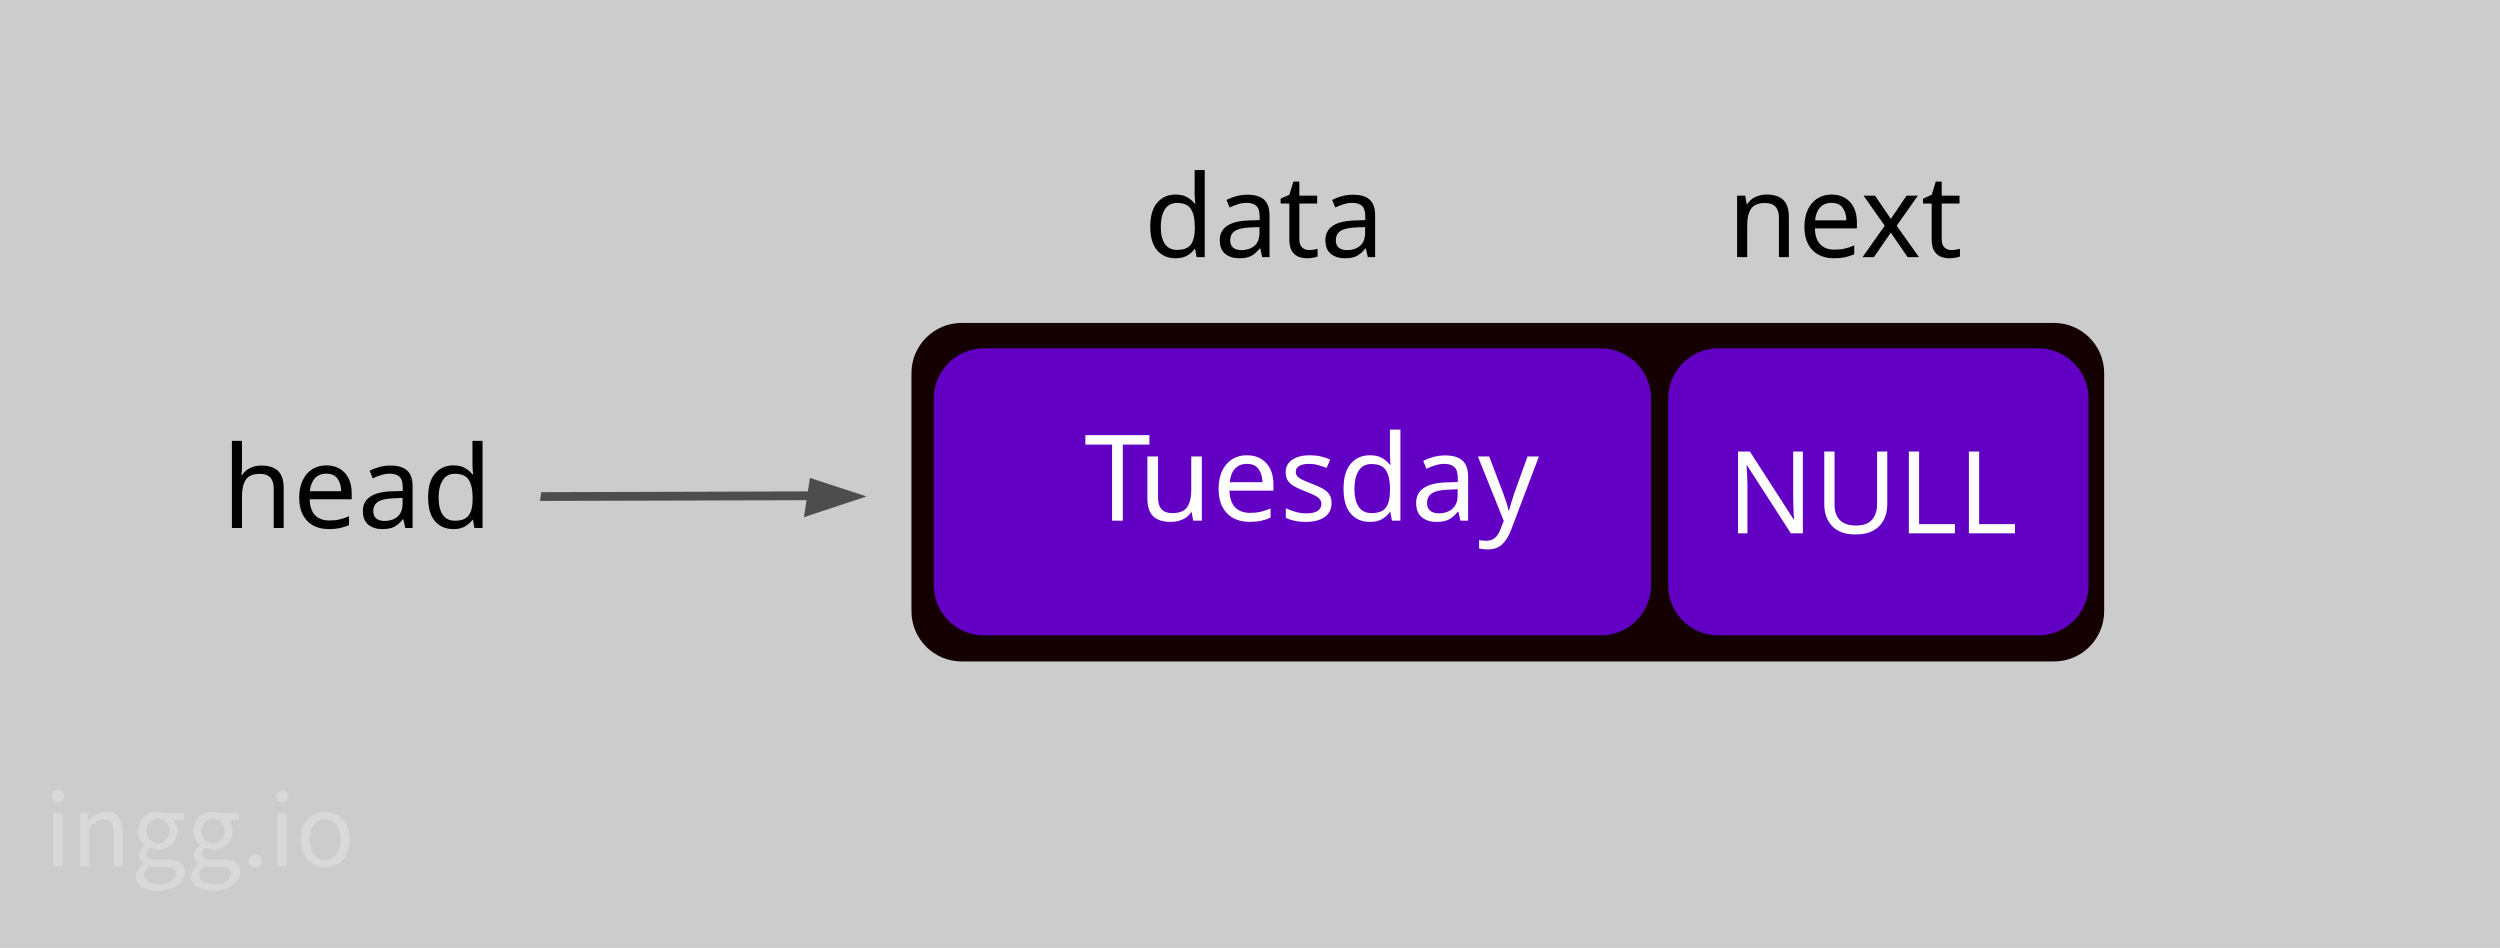
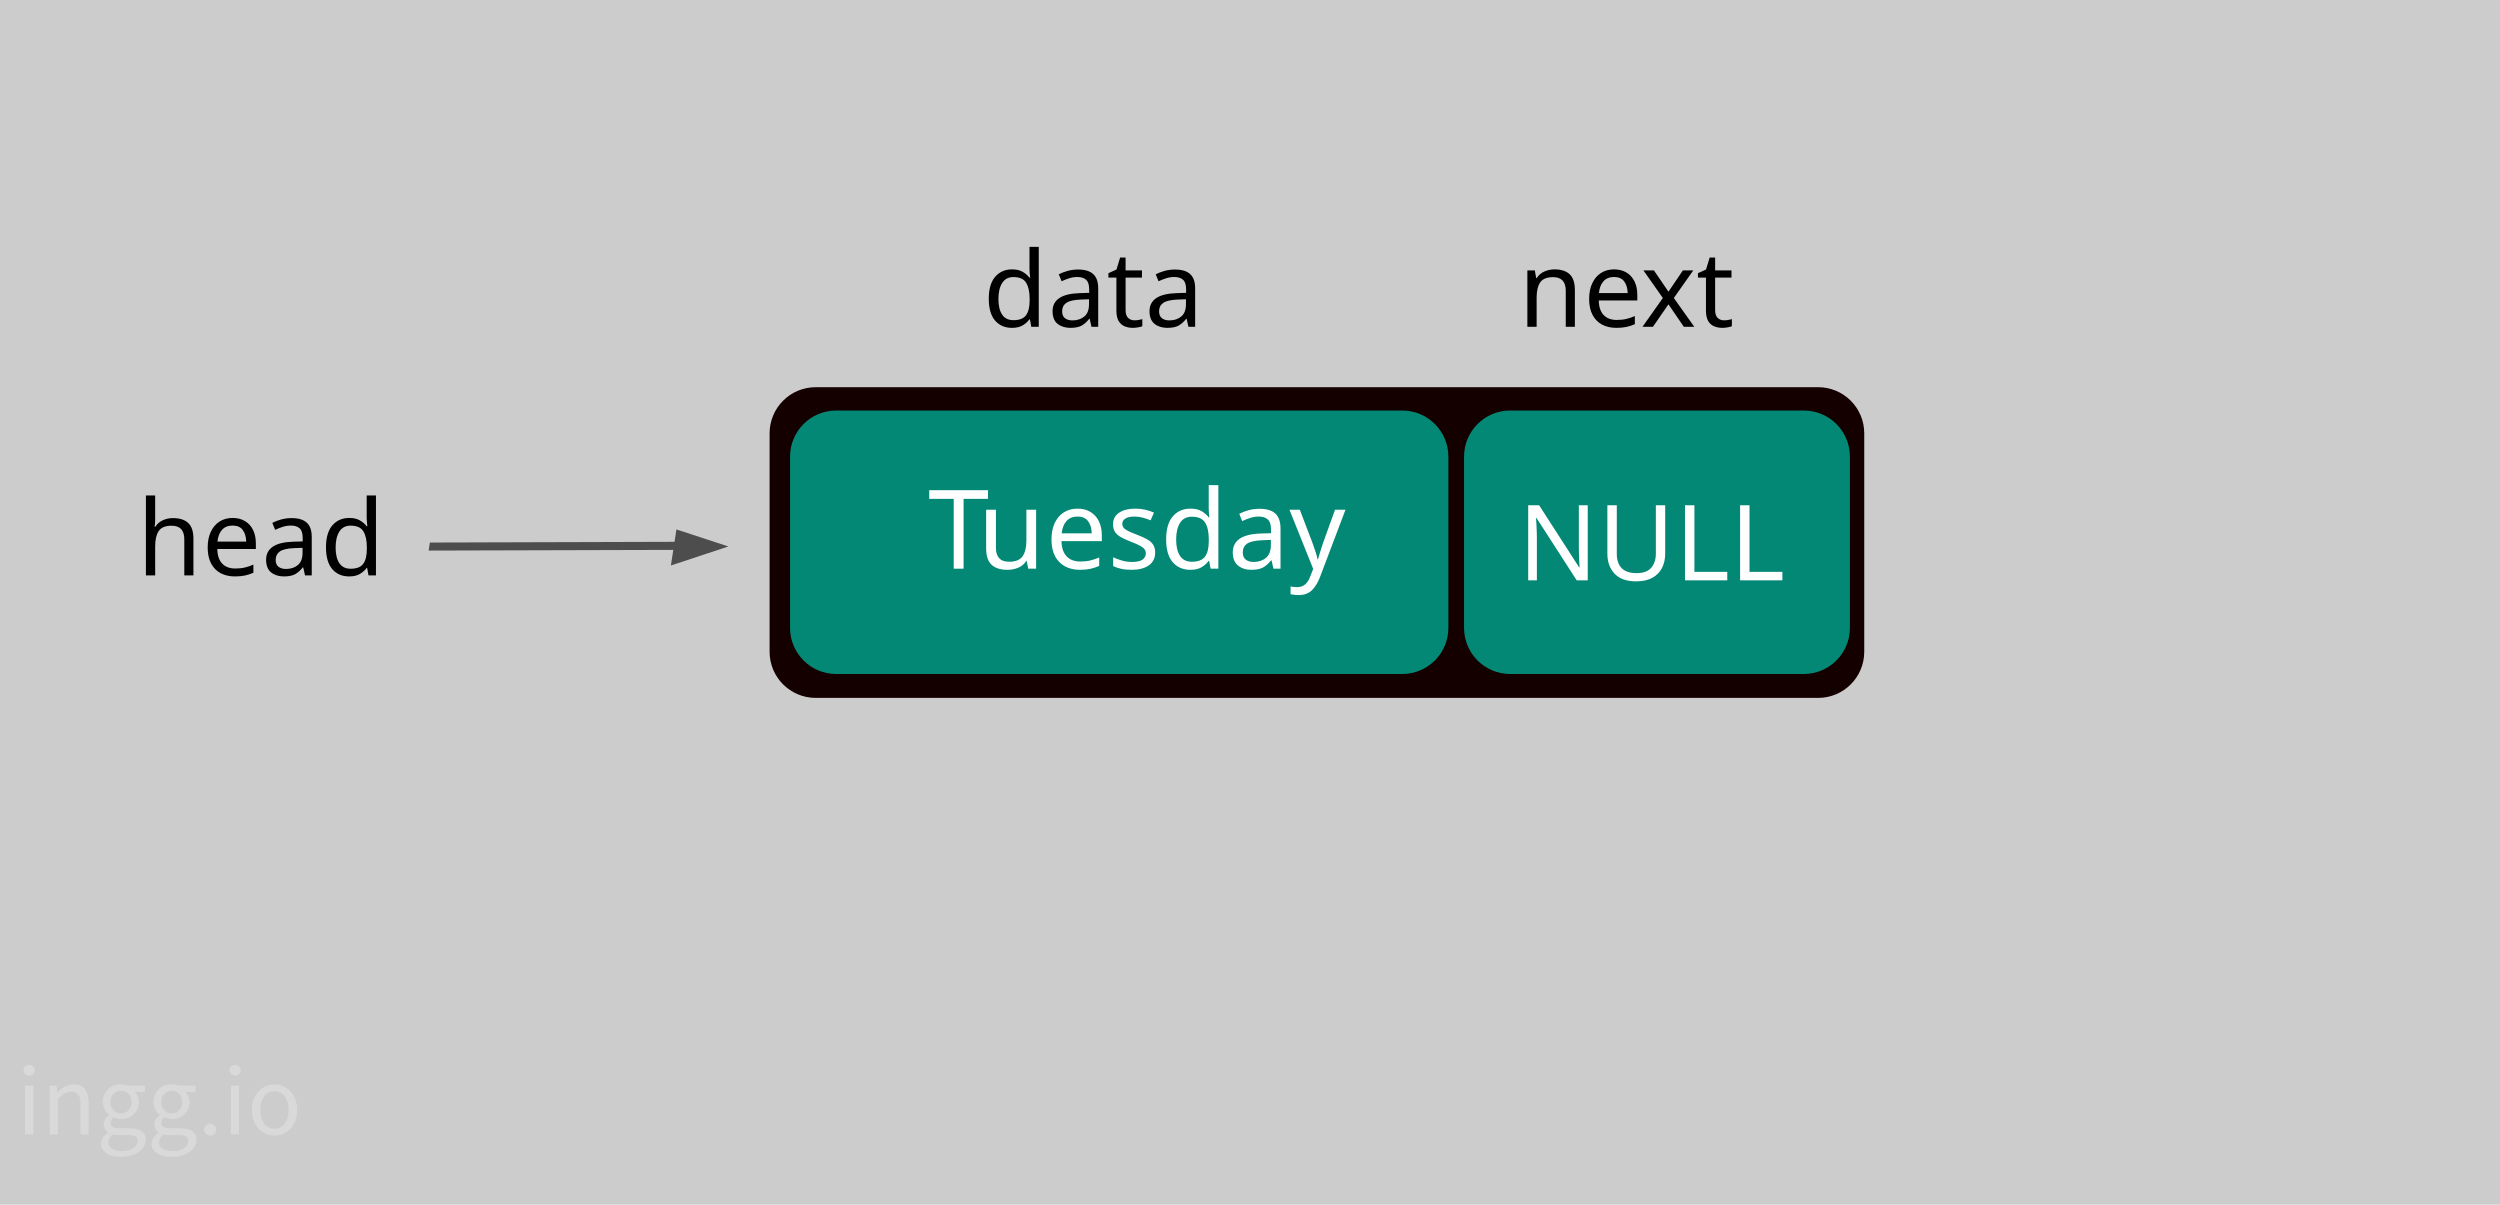
- <svg xmlns="http://www.w3.org/2000/svg" viewBox="0 0 480 182">
+ <svg xmlns="http://www.w3.org/2000/svg" viewBox="0 0 523 252">
  <defs>
-     <style>.cls-1{fill:#ccc;}.cls-2{fill:#150000;}.cls-3{fill:#7500f4;opacity:0.8;}.cls-4{font-size:23px;}.cls-4,.cls-6{fill:#fff;}.cls-4,.cls-6,.cls-7{font-family:NanumGothic, Nanum Gothic;}.cls-5{letter-spacing:-0.1em;}.cls-6,.cls-7{font-size:22px;}.cls-8{fill:#4d4d4d;}.cls-9{opacity:0.5;}.cls-10{fill:#e6e6e6;}</style>
+     <style>.cls-1{fill:#ccc;}.cls-2{fill:#150000;}.cls-3{fill:#00aa94;opacity:0.8;}.cls-4{font-size:23px;}.cls-4,.cls-8{fill:#fff;}.cls-4,.cls-6,.cls-8{font-family:NanumGothic, Nanum Gothic;}.cls-5{letter-spacing:-0.1em;}.cls-6,.cls-8{font-size:22px;}.cls-7{fill:#4d4d4d;}.cls-9{opacity:0.5;}.cls-10{fill:#e6e6e6;}</style>
  </defs>
  <g id="레이어_2" data-name="레이어 2">
    <g id="레이어_1-2" data-name="레이어 1">
-       <rect class="cls-1" width="480" height="182" />
-       <rect class="cls-2" x="257" y="-20" width="65" height="229" rx="9.65" ry="9.65" transform="translate(384 -195) rotate(90)" />
-       <rect class="cls-3" x="220.58" y="25.58" width="55.12" height="137.72" rx="9.65" ry="9.65" transform="translate(153.7 342.58) rotate(-90)" />
-       <text class="cls-4" transform="translate(208.16 99.97)">
+       <rect class="cls-1" width="523" height="252" />
+       <rect class="cls-2" x="243" y="-1" width="65" height="229" rx="9.65" ry="9.65" transform="translate(389 -162) rotate(90)" />
+       <rect class="cls-3" x="206.58" y="44.58" width="55.12" height="137.72" rx="9.65" ry="9.65" transform="translate(120.7 347.58) rotate(-90)" />
+       <text class="cls-4" transform="translate(194.16 118.97)">
        <tspan class="cls-5">T</tspan>
        <tspan x="10.33" y="0">uesday</tspan>
      </text>
-       <rect class="cls-3" x="333.08" y="54.08" width="55.12" height="80.72" rx="9.65" ry="9.65" transform="translate(266.2 455.08) rotate(-90)" />
-       <text class="cls-6" transform="translate(331.56 102.4)">NULL</text>
-       <text class="cls-7" transform="translate(42.65 101.37)">head</text>
-       <polygon class="cls-8" points="103.67 96.18 103.93 94.5 157.88 94.34 157.62 96.03 103.67 96.18" />
-       <polygon class="cls-8" points="154.35 99.3 155.51 91.76 166.37 95.32 154.35 99.3" />
-       <text class="cls-7" transform="translate(219.65 49.37)">data</text>
-       <text class="cls-7" transform="translate(331.65 49.37)">next</text>
+       <rect class="cls-3" x="319.08" y="73.08" width="55.12" height="80.72" rx="9.65" ry="9.65" transform="translate(233.2 460.08) rotate(-90)" />
+       <text />
+       <text class="cls-6" transform="translate(28.65 120.37)">head</text>
+       <polygon class="cls-7" points="89.67 115.18 89.93 113.5 143.88 113.34 143.62 115.03 89.67 115.18" />
+       <polygon class="cls-7" points="140.35 118.3 141.51 110.76 152.37 114.32 140.35 118.3" />
+       <text class="cls-6" transform="translate(205.65 68.37)">data</text>
+       <text class="cls-6" transform="translate(317.65 68.37)">next</text>
+       <text class="cls-8" transform="translate(317.56 121.4)">NULL</text>
      <g class="cls-9">
-         <path class="cls-10" d="M9.92,152.89a1.1,1.1,0,0,1,1.19-1.11,1.1,1.1,0,0,1,1.19,1.11A1.13,1.13,0,0,1,11.11,154,1.13,1.13,0,0,1,9.92,152.89Zm.31,3.22H12v10.2H10.23Z" />
-         <path class="cls-10" d="M15.41,156.11h1.42l.15,1.47H17a4.85,4.85,0,0,1,3.42-1.72c2.15,0,3.12,1.38,3.12,4v6.46H21.85v-6.24c0-1.9-.58-2.72-1.93-2.72-1,0-1.76.54-2.79,1.57v7.39H15.41Z" />
-         <path class="cls-10" d="M26.11,168.27a2.86,2.86,0,0,1,1.5-2.3v-.09a1.89,1.89,0,0,1-.92-1.67,2.47,2.47,0,0,1,1.13-1.9v-.08a3.53,3.53,0,0,1-1.32-2.74,3.62,3.62,0,0,1,3.83-3.63,4,4,0,0,1,1.44.25h3.56v1.33h-2.1a3,3,0,0,1,.83,2.1,3.49,3.49,0,0,1-3.73,3.54,3.67,3.67,0,0,1-1.52-.35,1.51,1.51,0,0,0-.66,1.21c0,.64.42,1.1,1.79,1.1h2c2.37,0,3.56.75,3.56,2.44,0,1.9-2,3.53-5.16,3.53C27.83,171,26.11,170,26.11,168.27Zm7.69-.53c0-1-.71-1.27-2-1.27H30a5.83,5.83,0,0,1-1.33-.15,2.13,2.13,0,0,0-1,1.71c0,1.1,1.1,1.79,3,1.79S33.8,168.8,33.8,167.74Zm-1.31-8.25a2.17,2.17,0,1,0-4.33,0,2.18,2.18,0,1,0,4.33,0Z" />
-         <path class="cls-10" d="M36.7,168.27a2.86,2.86,0,0,1,1.5-2.3v-.09a1.89,1.89,0,0,1-.92-1.67,2.47,2.47,0,0,1,1.13-1.9v-.08a3.53,3.53,0,0,1-1.32-2.74,3.62,3.62,0,0,1,3.83-3.63,4,4,0,0,1,1.44.25h3.56v1.33h-2.1a3,3,0,0,1,.83,2.1,3.49,3.49,0,0,1-3.73,3.54,3.67,3.67,0,0,1-1.52-.35,1.51,1.51,0,0,0-.66,1.21c0,.64.42,1.1,1.79,1.1h2c2.37,0,3.56.75,3.56,2.44,0,1.9-2,3.53-5.16,3.53C38.42,171,36.7,170,36.7,168.27Zm7.69-.53c0-1-.71-1.27-2-1.27H40.58a5.83,5.83,0,0,1-1.33-.15,2.13,2.13,0,0,0-1,1.71c0,1.1,1.1,1.79,3,1.79S44.39,168.8,44.39,167.74Zm-1.31-8.25a2.17,2.17,0,1,0-4.33,0,2.18,2.18,0,1,0,4.33,0Z" />
-         <path class="cls-10" d="M47.71,165.26a1.25,1.25,0,1,1,1.25,1.3A1.26,1.26,0,0,1,47.71,165.26Z" />
-         <path class="cls-10" d="M53,152.89a1.2,1.2,0,0,1,2.39,0,1.2,1.2,0,0,1-2.39,0Zm.32,3.22H55v10.2H53.3Z" />
-         <path class="cls-10" d="M57.71,161.22c0-3.4,2.23-5.36,4.73-5.36s4.73,2,4.73,5.36-2.23,5.34-4.73,5.34S57.71,164.6,57.71,161.22Zm7.68,0c0-2.34-1.19-3.93-3-3.93s-2.94,1.59-2.94,3.93,1.19,3.91,2.94,3.91S65.39,163.56,65.39,161.22Z" />
+         <path class="cls-10" d="M4.92,223.89a1.1,1.1,0,0,1,1.19-1.11,1.1,1.1,0,0,1,1.19,1.11A1.13,1.13,0,0,1,6.11,225,1.13,1.13,0,0,1,4.92,223.89Zm.31,3.22H7v10.2H5.23Z" />
+         <path class="cls-10" d="M10.41,227.11h1.42l.15,1.47H12a4.86,4.86,0,0,1,3.42-1.73c2.15,0,3.12,1.39,3.12,4v6.46H16.85v-6.24c0-1.9-.58-2.72-1.93-2.72-1,0-1.76.54-2.79,1.57v7.39H10.41Z" />
+         <path class="cls-10" d="M21.11,239.27a2.86,2.86,0,0,1,1.5-2.3v-.09a1.89,1.89,0,0,1-.92-1.67,2.47,2.47,0,0,1,1.13-1.9v-.08a3.53,3.53,0,0,1-1.32-2.74,3.62,3.62,0,0,1,3.83-3.64,4.16,4.16,0,0,1,1.44.26h3.56v1.33h-2.1a3,3,0,0,1,.83,2.1,3.49,3.49,0,0,1-3.73,3.54,3.67,3.67,0,0,1-1.52-.35,1.51,1.51,0,0,0-.66,1.21c0,.64.42,1.1,1.79,1.1h2c2.37,0,3.56.75,3.56,2.44,0,1.9-2,3.53-5.16,3.53C22.83,242,21.11,241,21.11,239.27Zm7.69-.53c0-1-.71-1.27-2.05-1.27H25a5.83,5.83,0,0,1-1.33-.15,2.12,2.12,0,0,0-1,1.71c0,1.1,1.1,1.79,3,1.79S28.8,239.8,28.8,238.74Zm-1.31-8.25a2.17,2.17,0,1,0-4.33,0,2.18,2.18,0,1,0,4.33,0Z" />
+         <path class="cls-10" d="M31.7,239.27a2.86,2.86,0,0,1,1.5-2.3v-.09a1.89,1.89,0,0,1-.92-1.67,2.47,2.47,0,0,1,1.13-1.9v-.08a3.53,3.53,0,0,1-1.32-2.74,3.62,3.62,0,0,1,3.83-3.64,4.16,4.16,0,0,1,1.44.26h3.56v1.33h-2.1a3,3,0,0,1,.83,2.1,3.49,3.49,0,0,1-3.73,3.54,3.67,3.67,0,0,1-1.52-.35,1.51,1.51,0,0,0-.66,1.21c0,.64.42,1.1,1.79,1.1h2c2.37,0,3.56.75,3.56,2.44,0,1.9-2,3.53-5.16,3.53C33.42,242,31.7,241,31.7,239.27Zm7.69-.53c0-1-.71-1.27-2-1.27H35.58a5.83,5.83,0,0,1-1.33-.15,2.12,2.12,0,0,0-1,1.71c0,1.1,1.1,1.79,3,1.79S39.39,239.8,39.39,238.74Zm-1.31-8.25a2.17,2.17,0,1,0-4.33,0,2.18,2.18,0,1,0,4.33,0Z" />
+         <path class="cls-10" d="M42.71,236.26a1.25,1.25,0,1,1,1.25,1.3A1.26,1.26,0,0,1,42.71,236.26Z" />
+         <path class="cls-10" d="M48,223.89a1.2,1.2,0,0,1,2.39,0,1.2,1.2,0,0,1-2.39,0Zm.32,3.22H50v10.2H48.3Z" />
+         <path class="cls-10" d="M52.71,232.22c0-3.4,2.23-5.37,4.73-5.37s4.73,2,4.73,5.37-2.23,5.34-4.73,5.34S52.71,235.6,52.71,232.22Zm7.68,0c0-2.34-1.19-3.93-3-3.93s-2.94,1.59-2.94,3.93,1.19,3.91,2.94,3.91S60.39,234.56,60.39,232.22Z" />
      </g>
    </g>
  </g>
</svg>
